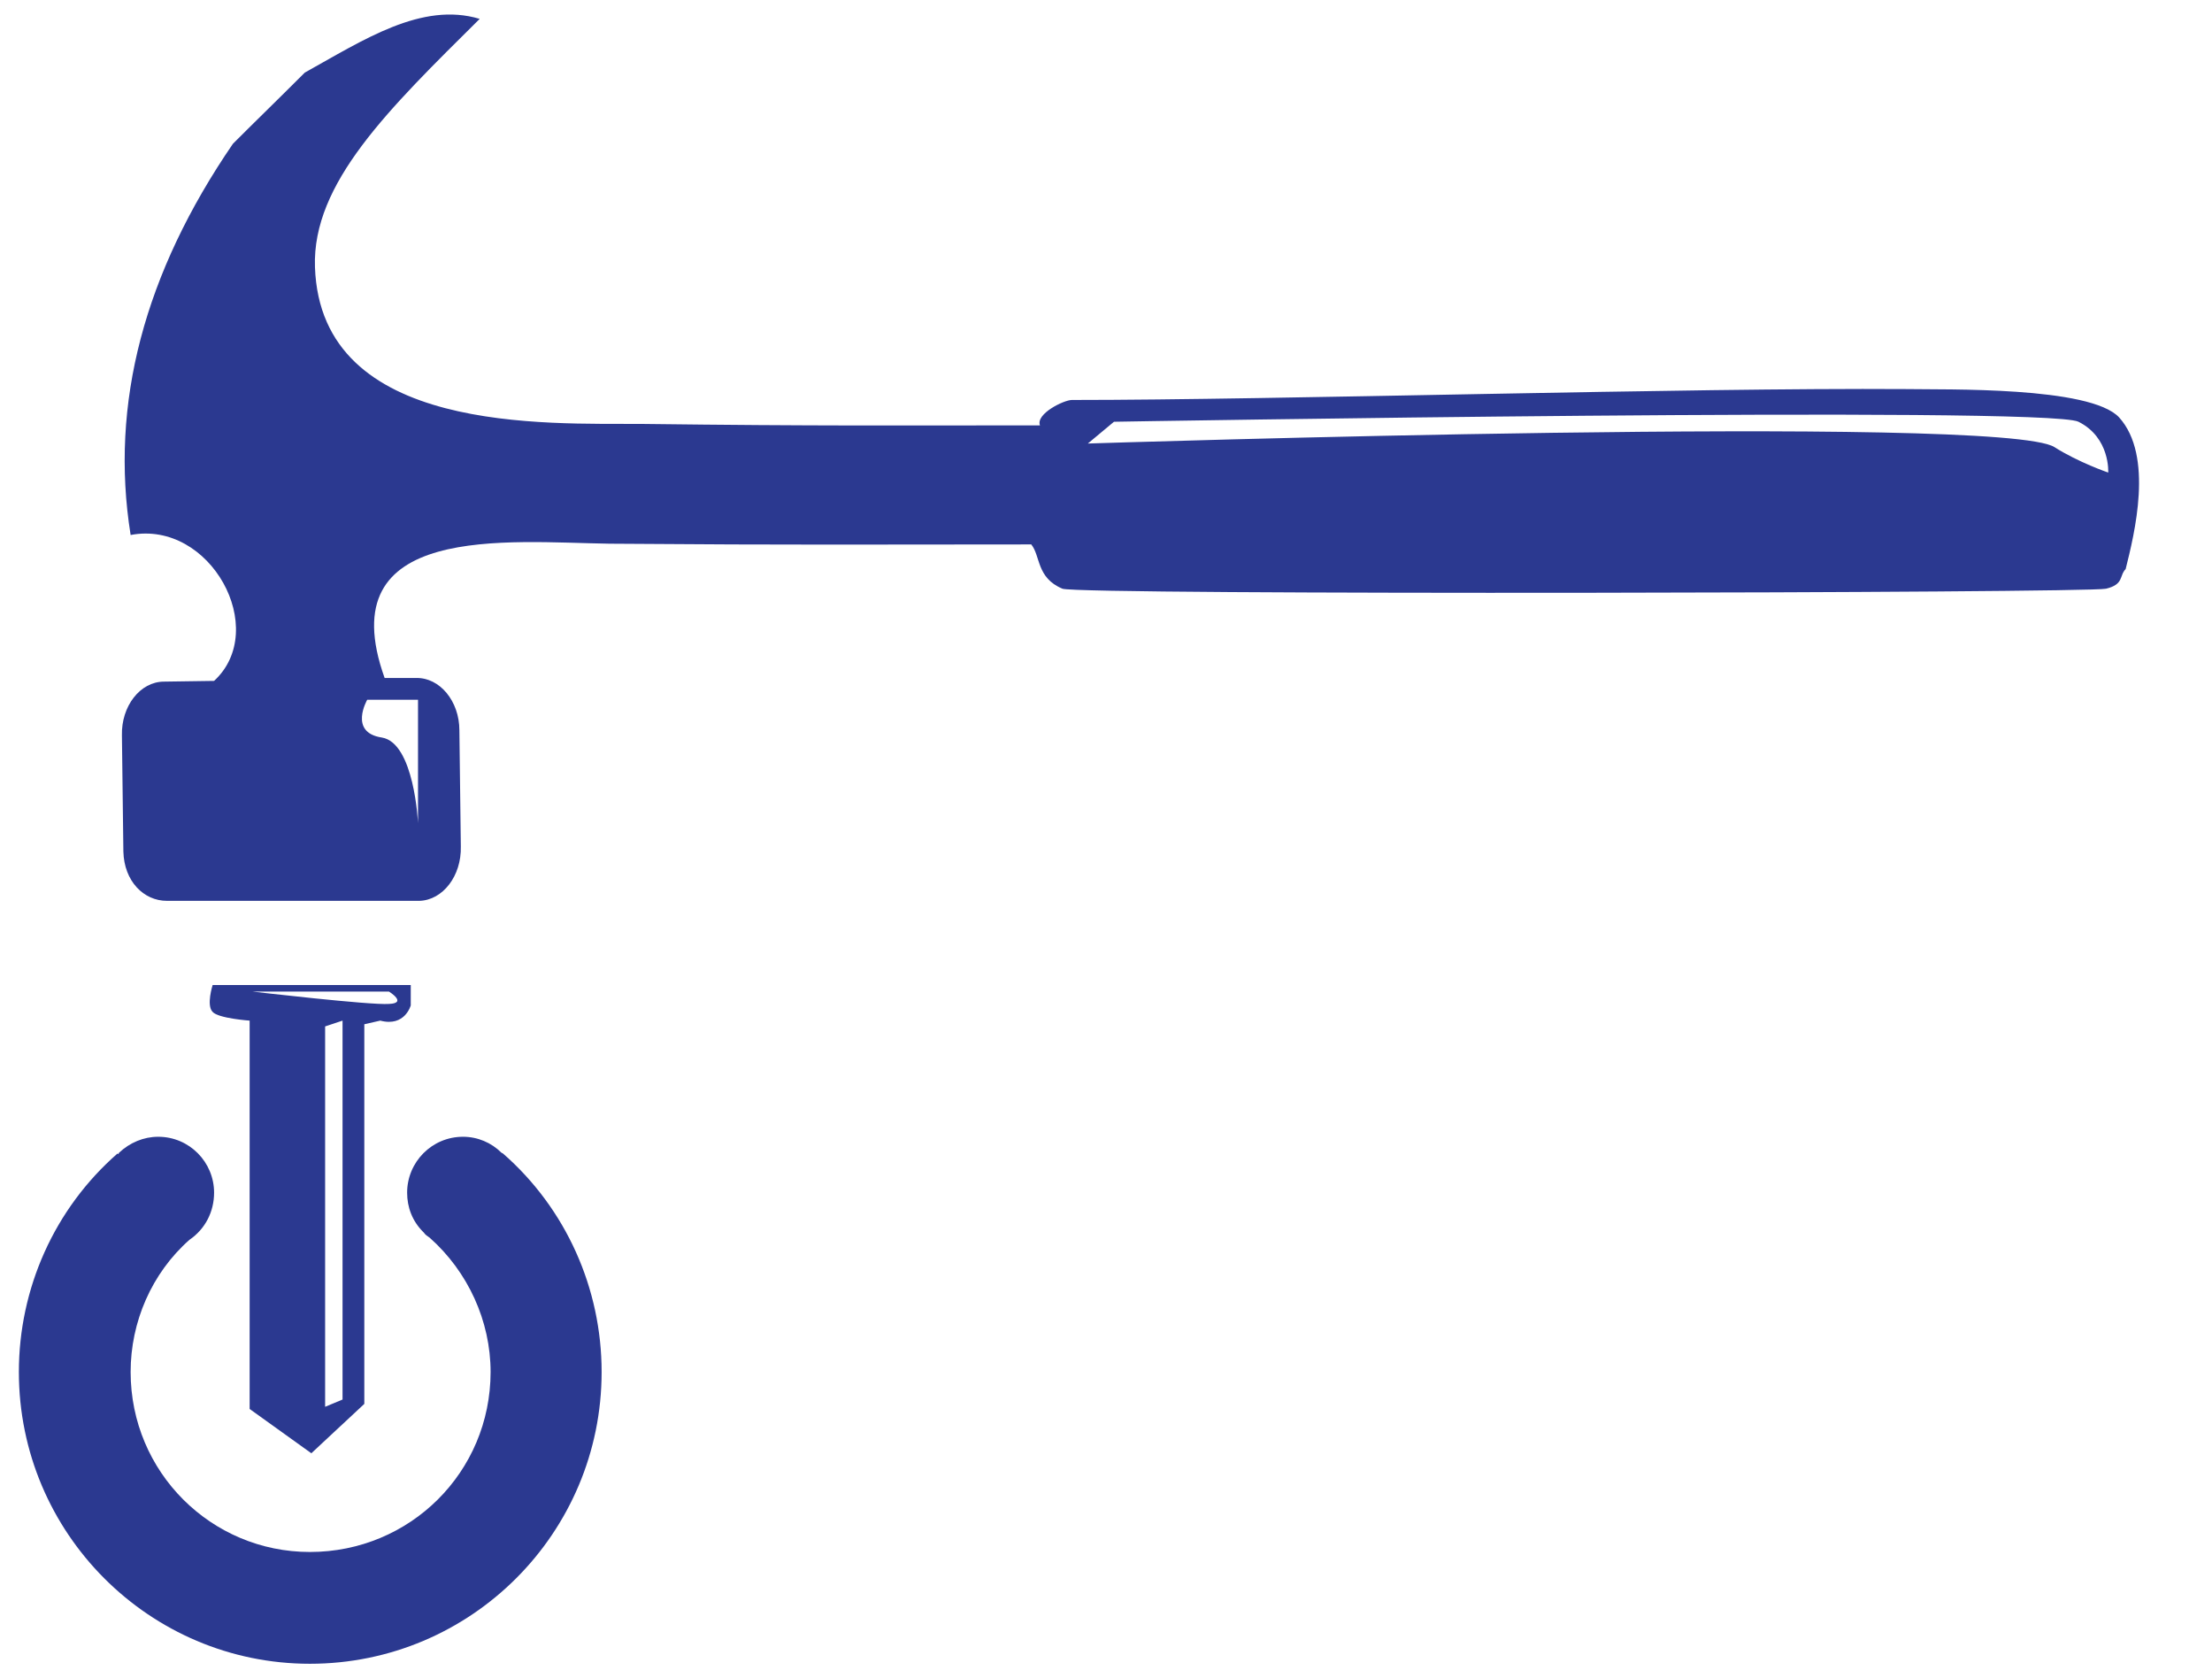
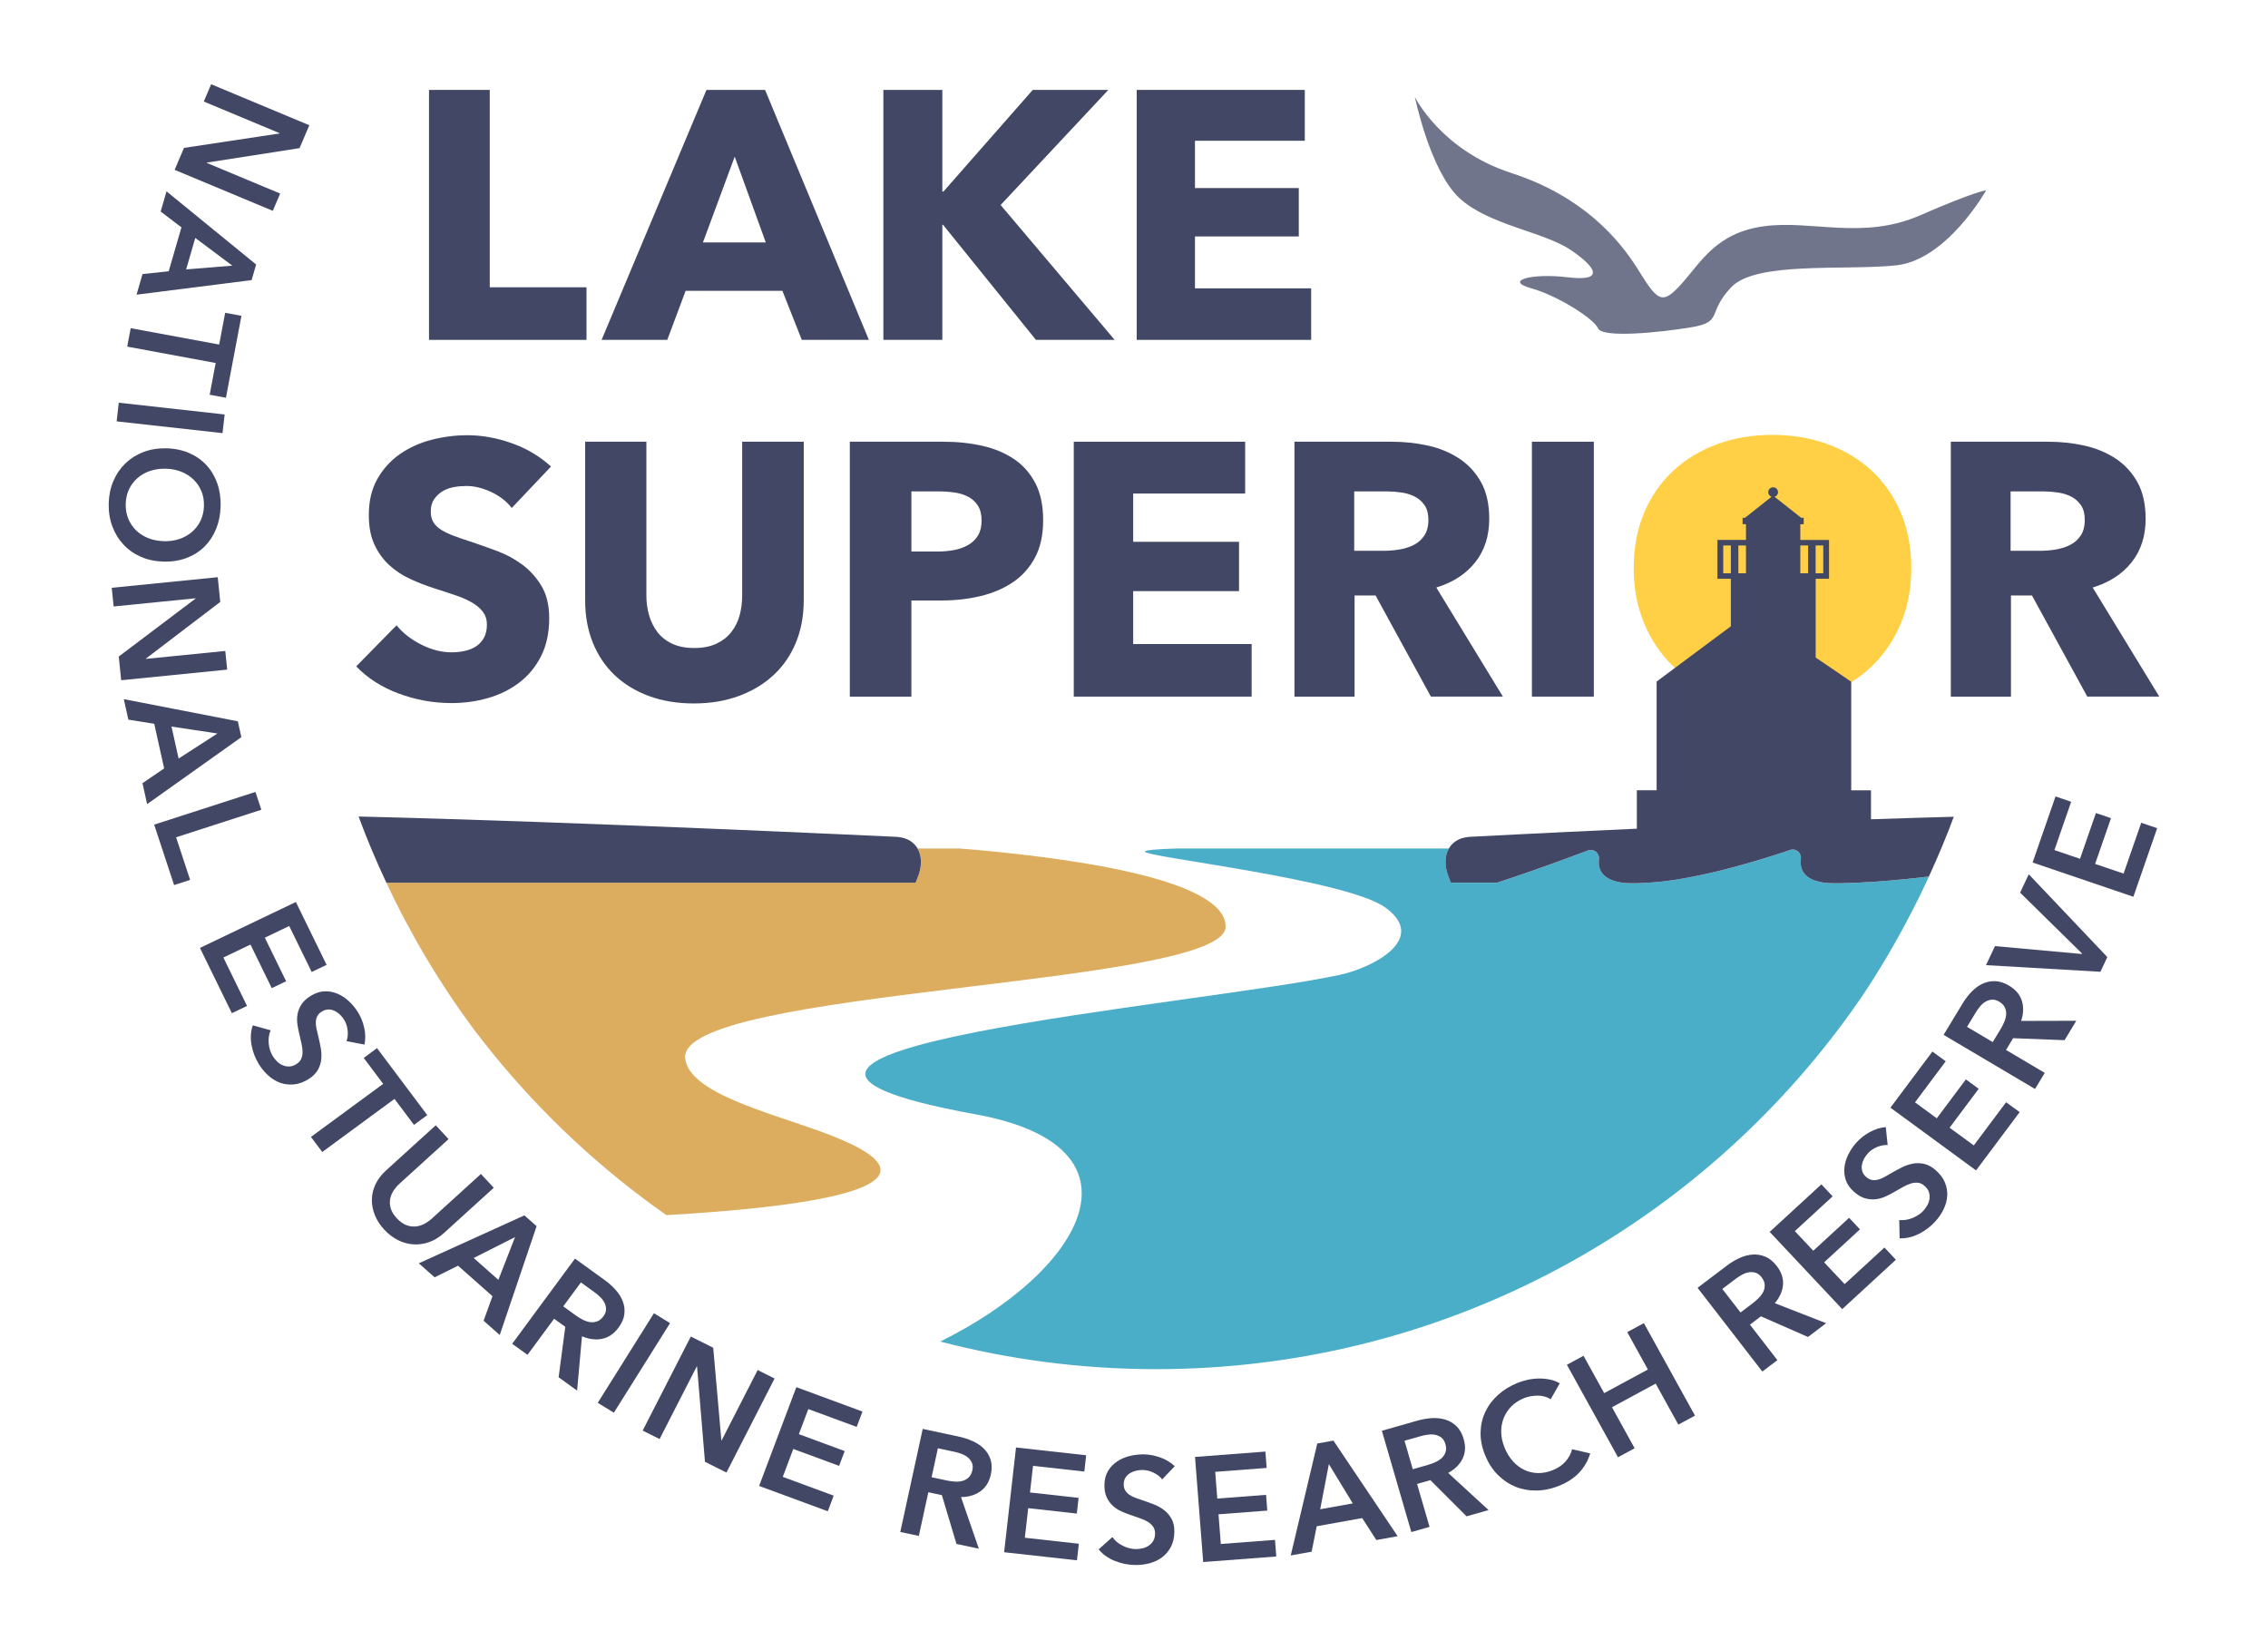
- <svg xmlns="http://www.w3.org/2000/svg" xmlns:ns1="http://xml.openoffice.org/svg/export" version="1.2" baseProfile="tiny" width="30.48mm" height="23.11mm" viewBox="0 0 3048 2311" preserveAspectRatio="xMidYMid" fill-rule="evenodd" stroke-width="28.222" stroke-linejoin="round" xml:space="preserve">
-   <defs class="ClipPathGroup">
-     <clipPath id="presentation_clip_path" clipPathUnits="userSpaceOnUse">
-       <rect x="0" y="0" width="3048" height="2311" />
-     </clipPath>
-   </defs>
-   <defs class="TextShapeIndex">
-     <g ns1:slide="id1" ns1:id-list="id3 id4 id5" />
-   </defs>
-   <defs class="EmbeddedBulletChars">
-     <g id="bullet-char-template(57356)" transform="scale(0.0004882812,-0.0004882812)">
-       <path d="M 580,1141 L 1163,571 580,0 -4,571 580,1141 Z" />
-     </g>
-     <g id="bullet-char-template(57354)" transform="scale(0.0004882812,-0.0004882812)">
-       <path d="M 8,1128 L 1137,1128 1137,0 8,0 8,1128 Z" />
-     </g>
-     <g id="bullet-char-template(10146)" transform="scale(0.0004882812,-0.0004882812)">
-       <path d="M 174,0 L 602,739 174,1481 1456,739 174,0 Z M 1358,739 L 309,1346 659,739 1358,739 Z" />
-     </g>
-     <g id="bullet-char-template(10132)" transform="scale(0.0004882812,-0.0004882812)">
-       <path d="M 2015,739 L 1276,0 717,0 1260,543 174,543 174,936 1260,936 717,1481 1274,1481 2015,739 Z" />
-     </g>
-     <g id="bullet-char-template(10007)" transform="scale(0.0004882812,-0.0004882812)">
-       <path d="M 0,-2 C -7,14 -16,27 -25,37 L 356,567 C 262,823 215,952 215,954 215,979 228,992 255,992 264,992 276,990 289,987 310,991 331,999 354,1012 L 381,999 492,748 772,1049 836,1024 860,1049 C 881,1039 901,1025 922,1006 886,937 835,863 770,784 769,783 710,716 594,584 L 774,223 C 774,196 753,168 711,139 L 727,119 C 717,90 699,76 672,76 641,76 570,178 457,381 L 164,-76 C 142,-110 111,-127 72,-127 30,-127 9,-110 8,-76 1,-67 -2,-52 -2,-32 -2,-23 -1,-13 0,-2 Z" />
-     </g>
-     <g id="bullet-char-template(10004)" transform="scale(0.0004882812,-0.0004882812)">
-       <path d="M 285,-33 C 182,-33 111,30 74,156 52,228 41,333 41,471 41,549 55,616 82,672 116,743 169,778 240,778 293,778 328,747 346,684 L 369,508 C 377,444 397,411 428,410 L 1163,1116 C 1174,1127 1196,1133 1229,1133 1271,1133 1292,1118 1292,1087 L 1292,965 C 1292,929 1282,901 1262,881 L 442,47 C 390,-6 338,-33 285,-33 Z" />
-     </g>
-     <g id="bullet-char-template(9679)" transform="scale(0.0004882812,-0.0004882812)">
-       <path d="M 813,0 C 632,0 489,54 383,161 276,268 223,411 223,592 223,773 276,916 383,1023 489,1130 632,1184 813,1184 992,1184 1136,1130 1245,1023 1353,916 1407,772 1407,592 1407,412 1353,268 1245,161 1136,54 992,0 813,0 Z" />
-     </g>
-     <g id="bullet-char-template(8226)" transform="scale(0.0004882812,-0.0004882812)">
-       <path d="M 346,457 C 273,457 209,483 155,535 101,586 74,649 74,723 74,796 101,859 155,911 209,963 273,989 346,989 419,989 480,963 531,910 582,859 608,796 608,723 608,648 583,586 532,535 482,483 420,457 346,457 Z" />
-     </g>
-     <g id="bullet-char-template(8211)" transform="scale(0.0004882812,-0.0004882812)">
-       <path d="M -4,459 L 1135,459 1135,606 -4,606 -4,459 Z" />
-     </g>
-   </defs>
-   <defs class="TextEmbeddedBitmaps" />
+ <svg xmlns="http://www.w3.org/2000/svg" version="1.1" id="Layer_1" x="0px" y="0px" viewBox="0 0 198 144" enable-background="new 0 0 198 144" xml:space="preserve">
  <g>
-     <g id="id2" class="Master_Slide">
-       <g id="bg-id2" class="Background" />
-       <g id="bo-id2" class="BackgroundObjects" />
-     </g>
+     <path fill="#424765" d="M37.453,29.676V7.85h5.303v17.233h8.447v4.593H37.453z" />
+     <path fill="#424765" d="M69.999,29.676l-1.695-4.285h-8.447l-1.603,4.285h-5.734L61.675,7.85h5.117l9.063,21.826H69.999z    M64.141,13.677l-2.774,7.491h5.487L64.141,13.677z" />
+     <path fill="#424765" d="M90.438,29.676L82.33,19.627h-0.062v10.049H77.12V7.85h5.148v8.879h0.093l7.8-8.879h6.597l-9.402,10.05   l9.958,11.776H90.438z" />
+     <path fill="#424765" d="M99.236,29.676V7.85h14.675v4.439h-9.588v4.131h9.063v4.224h-9.063v4.531h10.143v4.501H99.236z" />
  </g>
-   <g class="SlideGroup">
-     <g>
-       <g id="id1" class="Slide" clip-path="url(#presentation_clip_path)">
-         <g class="Page">
-           <g class="com.sun.star.drawing.ClosedBezierShape">
-             <g id="id3">
-               <path fill="rgb(43,57,144)" stroke="none" d="M 2920,575 C 2880,532 2681,537 2626,536 2324,534 1760,551 1477,551 1466,551 1427,570 1433,586 1233,586 1127,587 885,584 754,583 442,599 434,368 430,252 536,150 661,26 581,2 501,55 420,100 381,139 354,165 321,198 199,376 151,556 180,737 290,716 372,867 295,938 L 226,939 C 193,939 167,973 168,1013 L 170,1173 C 171,1214 198,1241 230,1241 L 578,1241 C 610,1240 636,1207 635,1166 L 633,1006 C 633,966 606,933 573,934 L 530,934 C 453,719 700,747 840,749 1102,751 1190,750 1421,750 1434,766 1428,796 1464,811 1487,820 2877,817 2902,811 2927,805 2920,793 2929,784 2941,736 2968,628 2920,575 Z M 576,964 L 576,1134 C 576,1134 571,1023 526,1016 480,1009 506,964 506,964 L 576,964 Z M 2905,651 C 2905,651 2864,637 2831,616 2760,570 1499,611 1499,611 L 1535,581 C 1535,581 2820,559 2864,581 2908,603 2905,651 2905,651 Z" />
-             </g>
-           </g>
-           <g class="com.sun.star.drawing.ClosedBezierShape">
-             <g id="id4">
-               <path fill="rgb(43,57,144)" stroke="none" d="M 293,1357 C 293,1357 284,1385 293,1394 301,1403 344,1406 344,1406 L 344,1941 429,2002 502,1934 502,1411 524,1406 C 558,1415 566,1385 566,1385 L 566,1357 293,1357 Z M 472,1928 L 448,1938 448,1414 472,1406 472,1928 Z M 536,1383 C 511,1385 348,1366 348,1366 L 536,1366 C 536,1366 562,1382 536,1383 Z" />
-             </g>
-           </g>
-           <g class="com.sun.star.drawing.ClosedBezierShape">
-             <g id="id5">
-               <path fill="rgb(43,57,144)" stroke="none" d="M 693,1589 L 691,1588 C 677,1574 658,1566 638,1566 595,1566 561,1601 561,1643 561,1663 568,1682 583,1697 L 584,1698 C 586,1701 589,1703 592,1705 645,1752 676,1820 676,1890 676,2028 565,2138 427,2138 291,2138 180,2028 180,1890 180,1821 209,1754 261,1708 283,1693 295,1669 295,1643 295,1601 261,1566 218,1566 198,1566 179,1574 164,1588 L 163,1590 162,1589 C 75,1665 26,1775 26,1890 26,2112 206,2292 427,2292 649,2292 829,2112 829,1890 829,1775 780,1665 693,1589 Z" />
-             </g>
-           </g>
-         </g>
-       </g>
-     </g>
+   <g>
+     <path fill="#424765" d="M44.678,44.351c-0.461-0.587-1.063-1.054-1.807-1.399c-0.744-0.346-1.462-0.519-2.153-0.519   c-0.357,0-0.719,0.031-1.085,0.095c-0.367,0.062-0.697,0.184-0.99,0.361c-0.294,0.179-0.54,0.408-0.738,0.691   c-0.199,0.283-0.299,0.645-0.299,1.085c0,0.377,0.078,0.691,0.235,0.942c0.157,0.252,0.388,0.472,0.691,0.66   s0.665,0.361,1.085,0.519c0.419,0.157,0.891,0.32,1.415,0.487c0.754,0.252,1.54,0.53,2.357,0.833   c0.817,0.305,1.561,0.708,2.231,1.211s1.226,1.126,1.666,1.87s0.66,1.671,0.66,2.782c0,1.278-0.235,2.384-0.707,3.316   s-1.105,1.702-1.902,2.31c-0.796,0.608-1.708,1.059-2.734,1.353c-1.027,0.293-2.086,0.439-3.175,0.439   c-1.593,0-3.133-0.278-4.621-0.833s-2.725-1.346-3.709-2.373l3.521-3.584c0.545,0.671,1.263,1.231,2.153,1.682   c0.891,0.451,1.776,0.677,2.656,0.677c0.397,0,0.786-0.042,1.163-0.126s0.707-0.221,0.99-0.409s0.508-0.439,0.676-0.754   c0.167-0.314,0.251-0.691,0.251-1.132c0-0.419-0.104-0.775-0.314-1.068c-0.209-0.294-0.508-0.561-0.896-0.802   s-0.87-0.461-1.446-0.66s-1.23-0.414-1.964-0.645c-0.713-0.23-1.41-0.503-2.091-0.817c-0.682-0.314-1.289-0.718-1.823-1.21   s-0.964-1.09-1.289-1.792s-0.487-1.556-0.487-2.562c0-1.236,0.252-2.295,0.755-3.176c0.503-0.88,1.163-1.603,1.98-2.169   c0.817-0.565,1.739-0.979,2.766-1.241c1.027-0.262,2.064-0.393,3.112-0.393c1.258,0,2.541,0.23,3.851,0.691   s2.457,1.143,3.442,2.043L44.678,44.351z" />
+     <path fill="#424765" d="M69.49,56.091c-0.451,1.101-1.096,2.044-1.934,2.829c-0.838,0.786-1.85,1.399-3.033,1.839   c-1.184,0.44-2.499,0.66-3.945,0.66c-1.467,0-2.787-0.22-3.96-0.66c-1.174-0.439-2.169-1.053-2.986-1.839   c-0.817-0.785-1.446-1.729-1.887-2.829c-0.439-1.1-0.66-2.32-0.66-3.662V38.567h5.345V51.99c0,0.607,0.078,1.184,0.235,1.729   s0.397,1.032,0.723,1.462s0.755,0.77,1.289,1.021c0.534,0.251,1.179,0.377,1.934,0.377c0.754,0,1.398-0.126,1.933-0.377   c0.535-0.252,0.97-0.592,1.305-1.021c0.335-0.43,0.576-0.917,0.723-1.462s0.221-1.121,0.221-1.729V38.567h5.375v13.862   C70.165,53.771,69.94,54.992,69.49,56.091z" />
+     <path fill="#424765" d="M91.069,45.42c0,1.3-0.241,2.395-0.723,3.285c-0.482,0.891-1.132,1.608-1.949,2.153   s-1.76,0.943-2.829,1.194c-1.068,0.252-2.18,0.377-3.332,0.377h-2.672v8.394h-5.375V38.567h8.173c1.215,0,2.353,0.121,3.41,0.361   c1.059,0.241,1.98,0.629,2.767,1.163s1.403,1.237,1.854,2.106C90.843,43.068,91.069,44.142,91.069,45.42z M85.694,45.451   c0-0.523-0.105-0.953-0.314-1.288c-0.21-0.335-0.492-0.598-0.849-0.786s-0.76-0.314-1.21-0.377   c-0.451-0.063-0.917-0.095-1.399-0.095h-2.357v5.25h2.264c0.503,0,0.984-0.042,1.445-0.126s0.875-0.23,1.242-0.44   c0.366-0.209,0.654-0.487,0.864-0.833C85.588,46.41,85.694,45.975,85.694,45.451z" />
+     <path fill="#424765" d="M93.741,60.823V38.567h14.963v4.526h-9.776v4.213h9.241v4.306h-9.241v4.621h10.342v4.59H93.741z" />
+     <path fill="#424765" d="M124.92,60.823l-4.832-8.833h-1.832v8.833h-5.249V38.567h8.487c1.068,0,2.11,0.11,3.128,0.33   c1.016,0.22,1.928,0.593,2.734,1.116c0.807,0.523,1.451,1.216,1.934,2.074c0.481,0.859,0.723,1.929,0.723,3.206   c0,1.51-0.408,2.777-1.226,3.804c-0.817,1.027-1.949,1.761-3.396,2.201l5.815,9.524H124.92z M124.701,45.388   c0-0.523-0.111-0.948-0.332-1.273c-0.221-0.324-0.505-0.576-0.853-0.754s-0.737-0.299-1.169-0.361   c-0.432-0.063-0.848-0.095-1.248-0.095h-2.874v5.187h2.559c0.442,0,0.895-0.036,1.358-0.109c0.463-0.073,0.884-0.205,1.264-0.394   c0.379-0.188,0.689-0.461,0.932-0.817C124.579,46.416,124.701,45.954,124.701,45.388z" />
+     <path fill="#424765" d="M133.738,60.823V38.567h5.406v22.256H133.738z" />
+     <path fill="#424765" d="M182.224,60.823l-4.832-8.833h-1.832v8.833h-5.249V38.567h8.487c1.068,0,2.11,0.11,3.128,0.33   c1.016,0.22,1.928,0.593,2.734,1.116s1.451,1.216,1.934,2.074c0.481,0.859,0.723,1.929,0.723,3.206c0,1.51-0.408,2.777-1.226,3.804   c-0.817,1.027-1.949,1.761-3.396,2.201l5.815,9.524H182.224z M182.004,45.388c0-0.523-0.111-0.948-0.332-1.273   c-0.221-0.324-0.505-0.576-0.853-0.754s-0.737-0.299-1.169-0.361c-0.432-0.063-0.848-0.095-1.248-0.095h-2.874v5.187h2.559   c0.442,0,0.895-0.036,1.358-0.109c0.463-0.073,0.884-0.205,1.264-0.394c0.379-0.188,0.689-0.461,0.932-0.817   C181.883,46.416,182.004,45.954,182.004,45.388z" />
+   </g>
+   <g>
+     <path fill="#424765" d="M27.004,10.934l-0.853,2.001l-8.096,1.261l-0.01,0.024l6.415,2.679l-0.644,1.509l-8.57-3.578l0.817-1.917   l8.338-1.259l0.011-0.024l-6.621-2.765l0.643-1.509L27.004,10.934z" />
+     <path fill="#424765" d="M22.361,23.094l-0.395,1.362L11.92,25.729l0.522-1.799l2.285-0.244l1.113-3.836l-1.814-1.381l0.51-1.762   L22.361,23.094z M16.25,23.523l4.032-0.329l-3.234-2.42L16.25,23.523z" />
+     <path fill="#424765" d="M19.134,30.083l0.524-2.772l1.42,0.263l-1.353,7.155l-1.42-0.263l0.524-2.772l-7.723-1.431l0.305-1.609   L19.134,30.083z" />
+     <path fill="#424765" d="M19.612,36.189l-0.185,1.628l-9.244-1.027l0.185-1.628L19.612,36.189z" />
+     <path fill="#424765" d="M14.521,39.144c0.744,0.018,1.413,0.157,2.007,0.418c0.593,0.261,1.095,0.615,1.505,1.062   s0.721,0.975,0.935,1.582c0.213,0.607,0.311,1.267,0.294,1.978c-0.017,0.719-0.147,1.379-0.389,1.98   c-0.243,0.601-0.579,1.117-1.01,1.55c-0.431,0.432-0.949,0.764-1.555,0.997c-0.606,0.232-1.281,0.341-2.025,0.323   c-0.726-0.018-1.387-0.156-1.981-0.418C11.708,48.356,11.2,48,10.778,47.547c-0.422-0.452-0.747-0.984-0.974-1.596   c-0.226-0.612-0.331-1.278-0.313-1.997c0.017-0.711,0.153-1.364,0.409-1.961c0.255-0.597,0.604-1.108,1.048-1.535   c0.444-0.428,0.969-0.758,1.575-0.991C13.128,39.235,13.794,39.128,14.521,39.144z M14.479,40.924   c-0.499-0.012-0.959,0.054-1.379,0.195s-0.786,0.35-1.098,0.624c-0.314,0.274-0.561,0.603-0.74,0.984s-0.275,0.807-0.287,1.274   c-0.011,0.468,0.064,0.898,0.226,1.292c0.161,0.395,0.392,0.735,0.691,1.024c0.3,0.289,0.656,0.514,1.068,0.675   c0.413,0.162,0.868,0.248,1.368,0.26c0.482,0.012,0.93-0.054,1.345-0.195c0.415-0.143,0.779-0.349,1.093-0.618   c0.313-0.271,0.562-0.598,0.746-0.983c0.185-0.387,0.282-0.817,0.294-1.294c0.011-0.477-0.066-0.91-0.232-1.299   c-0.166-0.391-0.399-0.728-0.699-1.012c-0.3-0.284-0.653-0.508-1.062-0.669C15.404,41.022,14.959,40.936,14.479,40.924z" />
+     <path fill="#424765" d="M19.009,50.395l0.22,2.16l-6.492,4.949l0.002,0.025l6.928-0.693l0.167,1.63l-9.254,0.927l-0.212-2.07   l6.706-5.062l-0.003-0.025l-7.15,0.716l-0.166-1.63L19.009,50.395z" />
+     <path fill="#424765" d="M20.762,62.978l0.308,1.384l-8.225,5.848l-0.406-1.828l1.892-1.29l-0.866-3.898l-2.259-0.36l-0.398-1.79   L20.762,62.978z M15.593,66.231l3.388-2.188l-4.009-0.605L15.593,66.231z" />
+     <path fill="#424765" d="M22.302,69.144l0.513,1.557l-7.443,2.404l1.227,3.72L15.2,77.277L13.459,72L22.302,69.144z" />
+     <path fill="#424765" d="M25.83,78.755l2.682,5.488l-1.301,0.623l-1.962-4.015l-2.129,1.02l1.859,3.803l-1.254,0.601l-1.859-3.804   l-2.365,1.132l2.065,4.226l-1.324,0.634l-2.786-5.699L25.83,78.755z" />
+     <path fill="#424765" d="M30.249,90.903c0.104-0.266,0.137-0.572,0.103-0.922c-0.036-0.349-0.137-0.66-0.305-0.935   c-0.101-0.163-0.221-0.313-0.362-0.451c-0.142-0.139-0.296-0.248-0.464-0.33c-0.169-0.081-0.347-0.123-0.539-0.125   c-0.19-0.001-0.383,0.057-0.577,0.173c-0.18,0.108-0.311,0.238-0.393,0.389c-0.081,0.15-0.127,0.317-0.137,0.501   c-0.011,0.184,0.008,0.389,0.054,0.614c0.046,0.226,0.105,0.47,0.174,0.732c0.072,0.301,0.139,0.618,0.2,0.952   c0.061,0.333,0.075,0.664,0.042,0.994c-0.034,0.329-0.137,0.645-0.31,0.946c-0.174,0.303-0.455,0.57-0.844,0.805   c-0.426,0.257-0.847,0.403-1.26,0.438c-0.414,0.036-0.805-0.013-1.173-0.146c-0.369-0.133-0.713-0.342-1.031-0.627   s-0.596-0.62-0.833-1.005c-0.314-0.511-0.526-1.068-0.636-1.672c-0.11-0.604-0.073-1.174,0.111-1.71l1.557,0.433   c-0.151,0.354-0.206,0.74-0.166,1.157c0.041,0.416,0.157,0.78,0.348,1.091c0.1,0.163,0.223,0.317,0.369,0.463   c0.145,0.146,0.309,0.258,0.491,0.336c0.182,0.079,0.371,0.116,0.569,0.114c0.198-0.003,0.406-0.069,0.623-0.2   c0.21-0.126,0.354-0.279,0.433-0.458c0.08-0.18,0.119-0.382,0.12-0.605c0.001-0.224-0.03-0.469-0.091-0.736   c-0.062-0.267-0.126-0.548-0.194-0.842c-0.071-0.282-0.126-0.572-0.168-0.873c-0.04-0.3-0.034-0.596,0.023-0.889   c0.056-0.292,0.174-0.573,0.351-0.842c0.178-0.27,0.454-0.517,0.828-0.742c0.405-0.243,0.803-0.369,1.197-0.378   c0.395-0.009,0.77,0.063,1.127,0.22c0.357,0.155,0.688,0.377,0.993,0.665c0.306,0.288,0.567,0.609,0.786,0.965   c0.246,0.4,0.424,0.849,0.535,1.345c0.11,0.497,0.116,0.982,0.019,1.457L30.249,90.903z" />
+     <path fill="#424765" d="M33.453,94.633l-1.699-2.265l1.16-0.853l4.387,5.845l-1.161,0.853l-1.699-2.266l-6.307,4.636l-0.987-1.315   L33.453,94.633z" />
+     <path fill="#424765" d="M38.77,107.647c-0.413,0.375-0.851,0.644-1.313,0.806c-0.463,0.161-0.923,0.226-1.381,0.194   c-0.457-0.031-0.903-0.156-1.336-0.373c-0.434-0.218-0.832-0.521-1.193-0.911c-0.361-0.39-0.634-0.807-0.815-1.253   c-0.183-0.446-0.271-0.898-0.267-1.354c0.004-0.457,0.109-0.905,0.314-1.344c0.204-0.439,0.513-0.847,0.926-1.222l4.336-3.939   l1.119,1.206l-4.286,3.896c-0.2,0.182-0.375,0.388-0.524,0.617c-0.149,0.23-0.247,0.475-0.292,0.733   c-0.044,0.259-0.026,0.529,0.058,0.812c0.084,0.283,0.26,0.568,0.526,0.855s0.539,0.483,0.816,0.591   c0.277,0.106,0.549,0.148,0.813,0.126c0.264-0.022,0.518-0.098,0.763-0.226c0.244-0.128,0.466-0.282,0.666-0.464l4.286-3.896   l1.119,1.206L38.77,107.647z" />
+     <path fill="#424765" d="M45.78,106.116l1.067,0.945l-3.219,9.502l-1.409-1.248l0.774-2.142l-3.005-2.662l-2.046,1.014l-1.38-1.223   L45.78,106.116z M43.508,111.746l1.457-3.734l-3.61,1.826L43.508,111.746z" />
+     <path fill="#424765" d="M50.196,109.892l2.61,1.885c0.354,0.255,0.67,0.539,0.948,0.854c0.278,0.313,0.486,0.647,0.62,1.002   s0.179,0.724,0.133,1.109c-0.046,0.386-0.213,0.774-0.502,1.167c-0.398,0.539-0.875,0.867-1.433,0.984   c-0.559,0.117-1.147,0.044-1.765-0.22l-0.425,4.746l-1.614-1.165l0.582-4.407l-0.977-0.704l-2.322,3.15l-1.337-0.965   L50.196,109.892z M50.265,114.85c0.191,0.138,0.393,0.262,0.604,0.371c0.212,0.11,0.422,0.182,0.632,0.215   c0.208,0.032,0.415,0.013,0.62-0.06c0.205-0.071,0.39-0.22,0.556-0.444c0.15-0.203,0.226-0.402,0.23-0.598   c0.003-0.196-0.038-0.384-0.122-0.563c-0.085-0.179-0.207-0.348-0.367-0.506c-0.16-0.158-0.324-0.299-0.494-0.421l-1.21-0.873   l-1.541,2.09L50.265,114.85z" />
+     <path fill="#424765" d="M57.09,114.662l1.406,0.864l-4.905,7.82l-1.406-0.863L57.09,114.662z" />
+     <path fill="#424765" d="M60.309,116.695l1.957,0.98l0.71,8.079l0.024,0.012l3.146-6.146l1.476,0.74l-4.202,8.211l-1.875-0.939   l-0.692-8.317l-0.023-0.012l-3.247,6.344l-1.477-0.74L60.309,116.695z" />
+     <path fill="#424765" d="M69.521,121.116l5.774,2.13l-0.505,1.34l-4.222-1.558l-0.826,2.192l4.001,1.476l-0.487,1.292l-4.001-1.476   l-0.918,2.436l4.444,1.64l-0.513,1.364l-5.996-2.211L69.521,121.116z" />
+     <path fill="#424765" d="M80.554,124.761l3.16,0.673c0.427,0.091,0.833,0.224,1.217,0.398c0.383,0.175,0.709,0.396,0.977,0.667   c0.267,0.27,0.46,0.59,0.576,0.961c0.116,0.37,0.123,0.793,0.021,1.268c-0.142,0.652-0.444,1.144-0.906,1.476   s-1.029,0.501-1.703,0.508l1.56,4.508l-1.953-0.416l-1.277-4.261l-1.181-0.252l-0.829,3.812l-1.619-0.345L80.554,124.761z    M82.652,129.263c0.231,0.05,0.466,0.082,0.705,0.097c0.239,0.016,0.46-0.003,0.664-0.058c0.204-0.054,0.386-0.155,0.543-0.303   c0.158-0.148,0.266-0.358,0.326-0.629c0.053-0.246,0.041-0.459-0.036-0.64c-0.078-0.181-0.191-0.335-0.342-0.465   s-0.333-0.235-0.543-0.315c-0.211-0.08-0.419-0.143-0.625-0.187l-1.465-0.312l-0.55,2.529L82.652,129.263z" />
+     <path fill="#424765" d="M88.701,126.382l6.123,0.681l-0.161,1.421l-4.479-0.498l-0.264,2.325l4.243,0.472l-0.155,1.37l-4.244-0.472   l-0.293,2.583l4.714,0.524l-0.165,1.446l-6.358-0.706L88.701,126.382z" />
+     <path fill="#424765" d="M101.46,129.169c-0.172-0.229-0.415-0.421-0.732-0.578c-0.318-0.157-0.638-0.238-0.962-0.244   c-0.192-0.003-0.386,0.018-0.578,0.062c-0.194,0.044-0.37,0.115-0.53,0.212c-0.159,0.097-0.29,0.225-0.394,0.383   c-0.104,0.159-0.157,0.352-0.161,0.576c-0.004,0.208,0.037,0.387,0.122,0.535c0.085,0.149,0.202,0.276,0.354,0.383   c0.151,0.107,0.336,0.201,0.554,0.283c0.217,0.081,0.457,0.163,0.718,0.246c0.296,0.1,0.603,0.214,0.921,0.34   c0.317,0.127,0.608,0.292,0.871,0.496s0.479,0.459,0.643,0.765c0.166,0.307,0.245,0.685,0.237,1.136   c-0.008,0.493-0.108,0.923-0.298,1.288c-0.19,0.365-0.44,0.667-0.751,0.904c-0.311,0.237-0.673,0.413-1.087,0.527   c-0.414,0.114-0.849,0.168-1.304,0.16c-0.604-0.01-1.193-0.13-1.768-0.361c-0.574-0.23-1.041-0.565-1.401-1.005l1.2-1.072   c0.223,0.316,0.523,0.568,0.901,0.757c0.377,0.188,0.75,0.285,1.118,0.292c0.192,0.003,0.39-0.018,0.592-0.062   c0.202-0.045,0.385-0.122,0.55-0.231c0.164-0.11,0.297-0.249,0.401-0.416c0.104-0.167,0.158-0.377,0.162-0.628   c0.005-0.242-0.049-0.445-0.16-0.607c-0.112-0.162-0.263-0.304-0.453-0.424c-0.19-0.12-0.416-0.226-0.678-0.316   c-0.261-0.091-0.535-0.187-0.822-0.287c-0.279-0.092-0.558-0.2-0.836-0.326c-0.278-0.126-0.527-0.29-0.747-0.494   c-0.22-0.202-0.398-0.45-0.532-0.743c-0.135-0.293-0.199-0.655-0.191-1.089c0.008-0.468,0.114-0.869,0.316-1.204   c0.203-0.334,0.466-0.609,0.79-0.825c0.324-0.216,0.69-0.374,1.098-0.476c0.41-0.102,0.824-0.148,1.245-0.142   c0.473,0.008,0.951,0.099,1.434,0.271c0.484,0.173,0.902,0.427,1.255,0.762L101.46,129.169z" />
+     <path fill="#424765" d="M104.327,127.208l6.144-0.467l0.111,1.426l-4.493,0.342l0.182,2.333l4.258-0.324l0.107,1.374l-4.258,0.324   l0.201,2.592l4.729-0.359l0.113,1.451l-6.38,0.485L104.327,127.208z" />
+     <path fill="#424765" d="M115.001,126.036l1.408-0.254l5.607,8.346l-1.861,0.335l-1.234-1.918l-3.968,0.714l-0.446,2.221   l-1.823,0.328L115.001,126.036z M118.099,131.265l-2.086-3.43l-0.758,3.941L118.099,131.265z" />
+     <path fill="#424765" d="M120.64,124.923l3.106-0.885c0.421-0.12,0.842-0.192,1.263-0.218c0.421-0.025,0.814,0.019,1.179,0.131   c0.365,0.112,0.688,0.305,0.968,0.577c0.279,0.271,0.487,0.641,0.623,1.107c0.187,0.642,0.155,1.216-0.094,1.725   c-0.249,0.508-0.668,0.923-1.258,1.244l3.527,3.243l-1.919,0.547l-3.161-3.159l-1.162,0.331l1.091,3.748l-1.591,0.453   L120.64,124.923z M124.64,127.91c0.227-0.064,0.449-0.146,0.667-0.244c0.217-0.098,0.404-0.218,0.558-0.361   s0.265-0.316,0.334-0.521c0.068-0.204,0.064-0.439-0.014-0.706c-0.07-0.241-0.183-0.424-0.337-0.547   c-0.154-0.123-0.329-0.206-0.524-0.25c-0.195-0.043-0.405-0.051-0.629-0.023c-0.224,0.028-0.437,0.07-0.64,0.128l-1.439,0.41   l0.722,2.485L124.64,127.91z" />
+     <path fill="#424765" d="M135.378,122.167c-0.352-0.214-0.74-0.318-1.163-0.312c-0.423,0.005-0.809,0.078-1.159,0.218   c-0.446,0.179-0.819,0.422-1.119,0.729c-0.299,0.307-0.524,0.654-0.673,1.041s-0.217,0.797-0.204,1.231   c0.012,0.435,0.109,0.873,0.289,1.314c0.19,0.466,0.433,0.864,0.729,1.194c0.295,0.331,0.628,0.583,0.997,0.758   s0.764,0.268,1.183,0.277s0.853-0.075,1.3-0.254c0.463-0.186,0.836-0.439,1.119-0.764s0.474-0.678,0.571-1.063l1.58,0.363   c-0.189,0.627-0.504,1.182-0.95,1.663c-0.445,0.482-1.037,0.871-1.776,1.167c-0.673,0.271-1.337,0.407-1.993,0.412   c-0.654,0.005-1.266-0.109-1.835-0.345s-1.079-0.583-1.531-1.042c-0.453-0.459-0.815-1.022-1.088-1.689   c-0.279-0.683-0.412-1.348-0.398-1.993c0.015-0.646,0.152-1.246,0.413-1.799c0.261-0.554,0.633-1.048,1.115-1.484   s1.057-0.788,1.723-1.055c0.276-0.11,0.575-0.199,0.897-0.268c0.322-0.068,0.643-0.104,0.963-0.105   c0.32-0.002,0.635,0.028,0.944,0.092c0.309,0.063,0.595,0.173,0.858,0.33L135.378,122.167z" />
+     <path fill="#424765" d="M136.792,119.16l1.453-0.785l1.802,3.262l3.816-2.063l-1.803-3.263l1.453-0.786l4.462,8.076l-1.453,0.786   l-1.979-3.582l-3.815,2.064l1.979,3.581l-1.453,0.786L136.792,119.16z" />
+     <path fill="#424765" d="M148.2,112.442l2.567-1.944c0.347-0.263,0.713-0.482,1.095-0.657c0.383-0.176,0.765-0.277,1.147-0.304   c0.381-0.027,0.752,0.035,1.113,0.188c0.36,0.152,0.69,0.422,0.988,0.807c0.411,0.53,0.593,1.076,0.549,1.64   c-0.044,0.562-0.282,1.101-0.714,1.612l4.48,1.748l-1.586,1.201l-4.107-1.801l-0.959,0.727l2.395,3.097l-1.315,0.996L148.2,112.442   z M153.025,113.781c0.188-0.143,0.365-0.298,0.531-0.468c0.167-0.17,0.296-0.35,0.387-0.538c0.091-0.189,0.13-0.391,0.118-0.606   c-0.012-0.214-0.103-0.432-0.273-0.652c-0.154-0.199-0.326-0.328-0.515-0.388c-0.189-0.059-0.382-0.073-0.579-0.043   c-0.197,0.029-0.396,0.098-0.594,0.204c-0.199,0.107-0.382,0.224-0.549,0.35l-1.189,0.901l1.589,2.054L153.025,113.781z" />
+     <path fill="#424765" d="M154.496,107.559l4.513-4.151l0.984,1.048l-3.301,3.035l1.611,1.714l3.127-2.876l0.948,1.009l-3.128,2.877   l1.789,1.904l3.474-3.195l1.002,1.066l-4.686,4.311L154.496,107.559z" />
+     <path fill="#424765" d="M164.795,99.977c-0.286-0.021-0.593,0.036-0.921,0.17c-0.327,0.136-0.599,0.322-0.814,0.562   c-0.129,0.142-0.239,0.3-0.332,0.474c-0.093,0.174-0.154,0.353-0.184,0.535c-0.031,0.183-0.019,0.364,0.036,0.546   c0.053,0.182,0.165,0.347,0.335,0.497c0.157,0.139,0.32,0.225,0.49,0.258c0.169,0.034,0.344,0.029,0.525-0.015   c0.18-0.044,0.373-0.121,0.577-0.23s0.424-0.235,0.658-0.377c0.27-0.156,0.558-0.312,0.862-0.467   c0.305-0.154,0.621-0.264,0.949-0.328c0.329-0.064,0.663-0.059,1.006,0.018s0.684,0.265,1.023,0.564   c0.372,0.33,0.636,0.685,0.791,1.066c0.155,0.381,0.221,0.766,0.2,1.153c-0.022,0.388-0.124,0.774-0.307,1.158   c-0.184,0.385-0.426,0.745-0.73,1.081c-0.403,0.446-0.879,0.809-1.431,1.088c-0.552,0.278-1.114,0.409-1.686,0.392l-0.035-1.6   c0.387,0.04,0.776-0.02,1.167-0.18c0.392-0.16,0.71-0.375,0.954-0.646c0.128-0.143,0.242-0.304,0.34-0.484   c0.099-0.18,0.159-0.367,0.183-0.562c0.023-0.194,0.004-0.385-0.056-0.572c-0.06-0.187-0.185-0.363-0.374-0.531   c-0.183-0.162-0.373-0.254-0.569-0.277c-0.196-0.022-0.404-0.002-0.62,0.062s-0.445,0.164-0.686,0.3   c-0.24,0.137-0.492,0.279-0.757,0.429c-0.252,0.149-0.517,0.287-0.795,0.412c-0.278,0.127-0.566,0.205-0.866,0.237   s-0.605,0.003-0.917-0.088c-0.313-0.09-0.632-0.279-0.958-0.568c-0.352-0.312-0.59-0.653-0.714-1.023   c-0.123-0.371-0.162-0.747-0.115-1.131c0.046-0.383,0.165-0.761,0.354-1.134c0.19-0.372,0.425-0.714,0.706-1.023   c0.315-0.35,0.697-0.648,1.145-0.897c0.448-0.248,0.916-0.396,1.403-0.441L164.795,99.977z" />
+     <path fill="#424765" d="M165.037,96.713l3.665-4.9l1.162,0.851l-2.681,3.584l1.9,1.393l2.541-3.396l1.119,0.82l-2.54,3.396   l2.111,1.547l2.823-3.771l1.182,0.866l-3.807,5.088L165.037,96.713z" />
+     <path fill="#424765" d="M169.68,90.356l1.66-2.744c0.225-0.372,0.482-0.709,0.773-1.013c0.29-0.303,0.607-0.536,0.951-0.701   c0.345-0.164,0.714-0.241,1.105-0.231s0.798,0.14,1.22,0.389c0.578,0.343,0.952,0.783,1.121,1.322   c0.169,0.54,0.149,1.126-0.061,1.76l4.815-0.013l-1.025,1.695l-4.489-0.173l-0.621,1.026l3.382,2.003l-0.85,1.405L169.68,90.356z    M174.664,89.838c0.121-0.201,0.228-0.411,0.319-0.63c0.092-0.218,0.144-0.432,0.158-0.641c0.014-0.209-0.025-0.411-0.115-0.606   s-0.257-0.364-0.497-0.507c-0.218-0.129-0.425-0.186-0.624-0.172c-0.197,0.015-0.382,0.071-0.555,0.171   c-0.173,0.101-0.332,0.236-0.476,0.408c-0.145,0.172-0.271,0.347-0.379,0.525l-0.77,1.271l2.244,1.328L174.664,89.838z" />
+     <path fill="#424765" d="M173.383,84.268l0.781-1.662l7.573,0.689l0.023-0.047l-5.401-5.31l0.754-1.604l6.86,7.229l-0.603,1.285   L173.383,84.268z" />
+     <path fill="#424765" d="M177.449,75.307l2.001-5.767l1.367,0.465l-1.464,4.217l2.236,0.761l1.388-3.996l1.317,0.448l-1.388,3.995   l2.485,0.845l1.542-4.438l1.392,0.474l-2.079,5.987L177.449,75.307z" />
+   </g>
+   <path fill="#70758B" d="M123.52,8.466c0,0,2.271,4.648,8.422,6.64c6.151,1.992,9.368,5.692,11.072,8.443  c1.704,2.751,2.082,3.13,3.785,1.233c1.703-1.897,3.028-4.458,7.192-5.028c4.164-0.569,8.612,1.233,13.627-0.949  c5.016-2.182,5.773-2.182,5.773-2.182s-3.407,6.071-7.854,6.545c-4.448,0.474-12.208-0.379-14.384,1.897  c-2.177,2.277-0.662,3.036-3.501,3.51c-2.839,0.474-7.76,0.949-8.138,0.095c-0.378-0.854-3.501-2.846-5.867-3.51  c-2.366-0.664,0.095-1.328,3.217-0.949c3.123,0.379,2.65-0.759,0.284-2.371c-2.366-1.613-7.192-2.182-9.747-4.553  C124.845,14.916,123.52,8.466,123.52,8.466z" />
+   <path fill="#FFD046" d="M165.949,44.775c-0.608-1.435-1.452-2.656-2.531-3.662s-2.362-1.78-3.851-2.326  c-1.488-0.544-3.102-0.817-4.841-0.817s-3.348,0.273-4.825,0.817c-1.478,0.546-2.756,1.32-3.835,2.326s-1.923,2.228-2.53,3.662  c-0.608,1.436-0.911,3.045-0.911,4.825c0,1.761,0.303,3.369,0.911,4.825c0.607,1.457,1.451,2.704,2.53,3.741  s2.357,1.839,3.835,2.404c1.478,0.566,3.086,0.849,4.825,0.849s3.353-0.282,4.841-0.849c1.488-0.565,2.771-1.367,3.851-2.404  s1.923-2.284,2.531-3.741c0.607-1.456,0.911-3.064,0.911-4.825C166.86,47.82,166.556,46.211,165.949,44.775z" />
+   <g>
+     <path fill="#DCAD5F" d="M42.879,91.809c-0.397-0.499-0.798-0.995-1.183-1.505C42.084,90.81,42.477,91.313,42.879,91.809z" />
+     <path fill="none" d="M41.696,90.304c-0.084-0.11-0.17-0.219-0.254-0.329C41.525,90.086,41.612,90.193,41.696,90.304z" />
+     <path fill="#DCAD5F" d="M58.178,106.095c13.353-0.763,26.174-2.702,13.467-7.3c-4.878-1.765-11.452-3.407-11.827-6.366   c-0.775-6.122,47.183-6.276,47.183-11.522c0-4.28-14.385-6.105-23.193-6.822H80.1c0.559,0.958,0.169,2.109,0.083,2.334   l-0.252,0.653h-46.2c2.141,4.573,4.722,8.897,7.711,12.903c0.084,0.11,0.169,0.219,0.254,0.329c0.385,0.51,0.786,1.006,1.183,1.505   C47.282,97.254,52.431,102.072,58.178,106.095z" />
+     <path fill="#424765" d="M79.931,77.071l0.252-0.653c0.086-0.226,0.477-1.376-0.083-2.334c-0.011-0.018-0.016-0.038-0.028-0.056   c-0.247-0.392-0.747-0.877-1.727-0.957l-0.034-0.002c-0.325-0.015-27.858-1.32-47.006-1.777c0.725,1.969,1.542,3.893,2.426,5.779   H79.931z" />
+   </g>
+   <path fill="#4BAEC8" d="M162.155,77.071c-0.531,0.021-2.199,0.097-2.911,0c-1.019-0.139-2.215-0.608-2.024-2.081  c0.069-0.529-0.432-0.95-0.936-0.778c-2.519,0.859-8.084,2.604-12.328,2.859c-0.34,0.02-1.623,0.097-2.335,0  c-1.009-0.138-2.193-0.6-2.028-2.042c0.062-0.539-0.449-0.962-0.957-0.771c-1.77,0.666-4.981,1.85-7.94,2.813h-4.032l-0.252-0.653  c-0.086-0.226-0.476-1.376,0.083-2.334h-23.781c-1.667,0.051-2.79,0.136-2.765,0.277c0.085,0.482,17.63,2.421,21.008,4.886  c3.776,2.756-1.168,5.247-3.911,5.849c-12.118,2.661-62.244,6.668-31.872,12.198c15.515,2.825,9.496,13.619-3.094,19.841  c6.022,1.567,12.337,2.409,18.849,2.409c24.692,0,46.573-11.999,60.157-30.476c0.456-0.63,0.917-1.257,1.353-1.902  c0.01-0.015,0.021-0.03,0.031-0.045c1.614-2.39,3.074-4.89,4.406-7.467c0.441-0.853,0.87-1.712,1.278-2.584  c0.083-0.178,0.162-0.36,0.244-0.539C166.354,76.777,164.138,76.992,162.155,77.071z" />
+   <g>
+     <rect x="151.762" y="47.624" fill="none" width="0.663" height="2.432" />
+     <rect x="157.172" y="47.624" fill="none" width="0.68" height="2.432" />
+     <rect x="150.441" y="47.624" fill="none" width="0.664" height="2.432" />
+     <rect x="158.508" y="47.624" fill="none" width="0.664" height="2.432" />
+     <path fill="#424765" d="M163.341,71.533v-2.531h-1.727V59.52l-0.001,0l-3.101-2.11v-6.875h1.167v-0.009v-0.47v-2.432v-0.441v-0.039   h-2.508v-1.373h0.295v-0.561h-0.217l-2.326-1.834c0.174-0.054,0.302-0.21,0.302-0.402c0-0.236-0.191-0.427-0.427-0.427   c-0.236,0-0.427,0.191-0.427,0.427c0,0.186,0.121,0.34,0.287,0.398l-2.32,1.842l-0.208-0.006v0.561h0.295v1.373h-2.491v0.039v0.441   v2.432v0.47v0.009h1.172v4.149l-6.479,4.824l-0.001,0v9.493h-1.727v3.355c-8.359,0.381-14.478,0.705-14.622,0.713l-0.028,0.002   c-0.979,0.081-1.48,0.565-1.727,0.957c-0.012,0.018-0.017,0.038-0.028,0.056c-0.559,0.958-0.168,2.109-0.083,2.334l0.252,0.653   h4.032c2.959-0.963,6.17-2.147,7.94-2.813c0.508-0.191,1.019,0.232,0.957,0.771c-0.165,1.441,1.019,1.904,2.028,2.042   c0.713,0.097,1.995,0.02,2.335,0c4.244-0.255,9.809-2.001,12.328-2.859c0.505-0.172,1.005,0.25,0.936,0.778   c-0.191,1.473,1.005,1.942,2.024,2.081c0.712,0.097,2.38,0.021,2.911,0c1.983-0.08,4.199-0.294,6.242-0.539   c0.783-1.708,1.519-3.443,2.173-5.218C168.233,71.375,165.802,71.45,163.341,71.533z M151.106,50.055h-0.664v-2.432h0.664V50.055z    M152.425,50.055h-0.663v-2.432h0.663V50.055z M157.851,50.055h-0.68v-2.432h0.68V50.055z M158.508,47.624h0.664v2.432h-0.664   V47.624z" />
  </g>
</svg>
